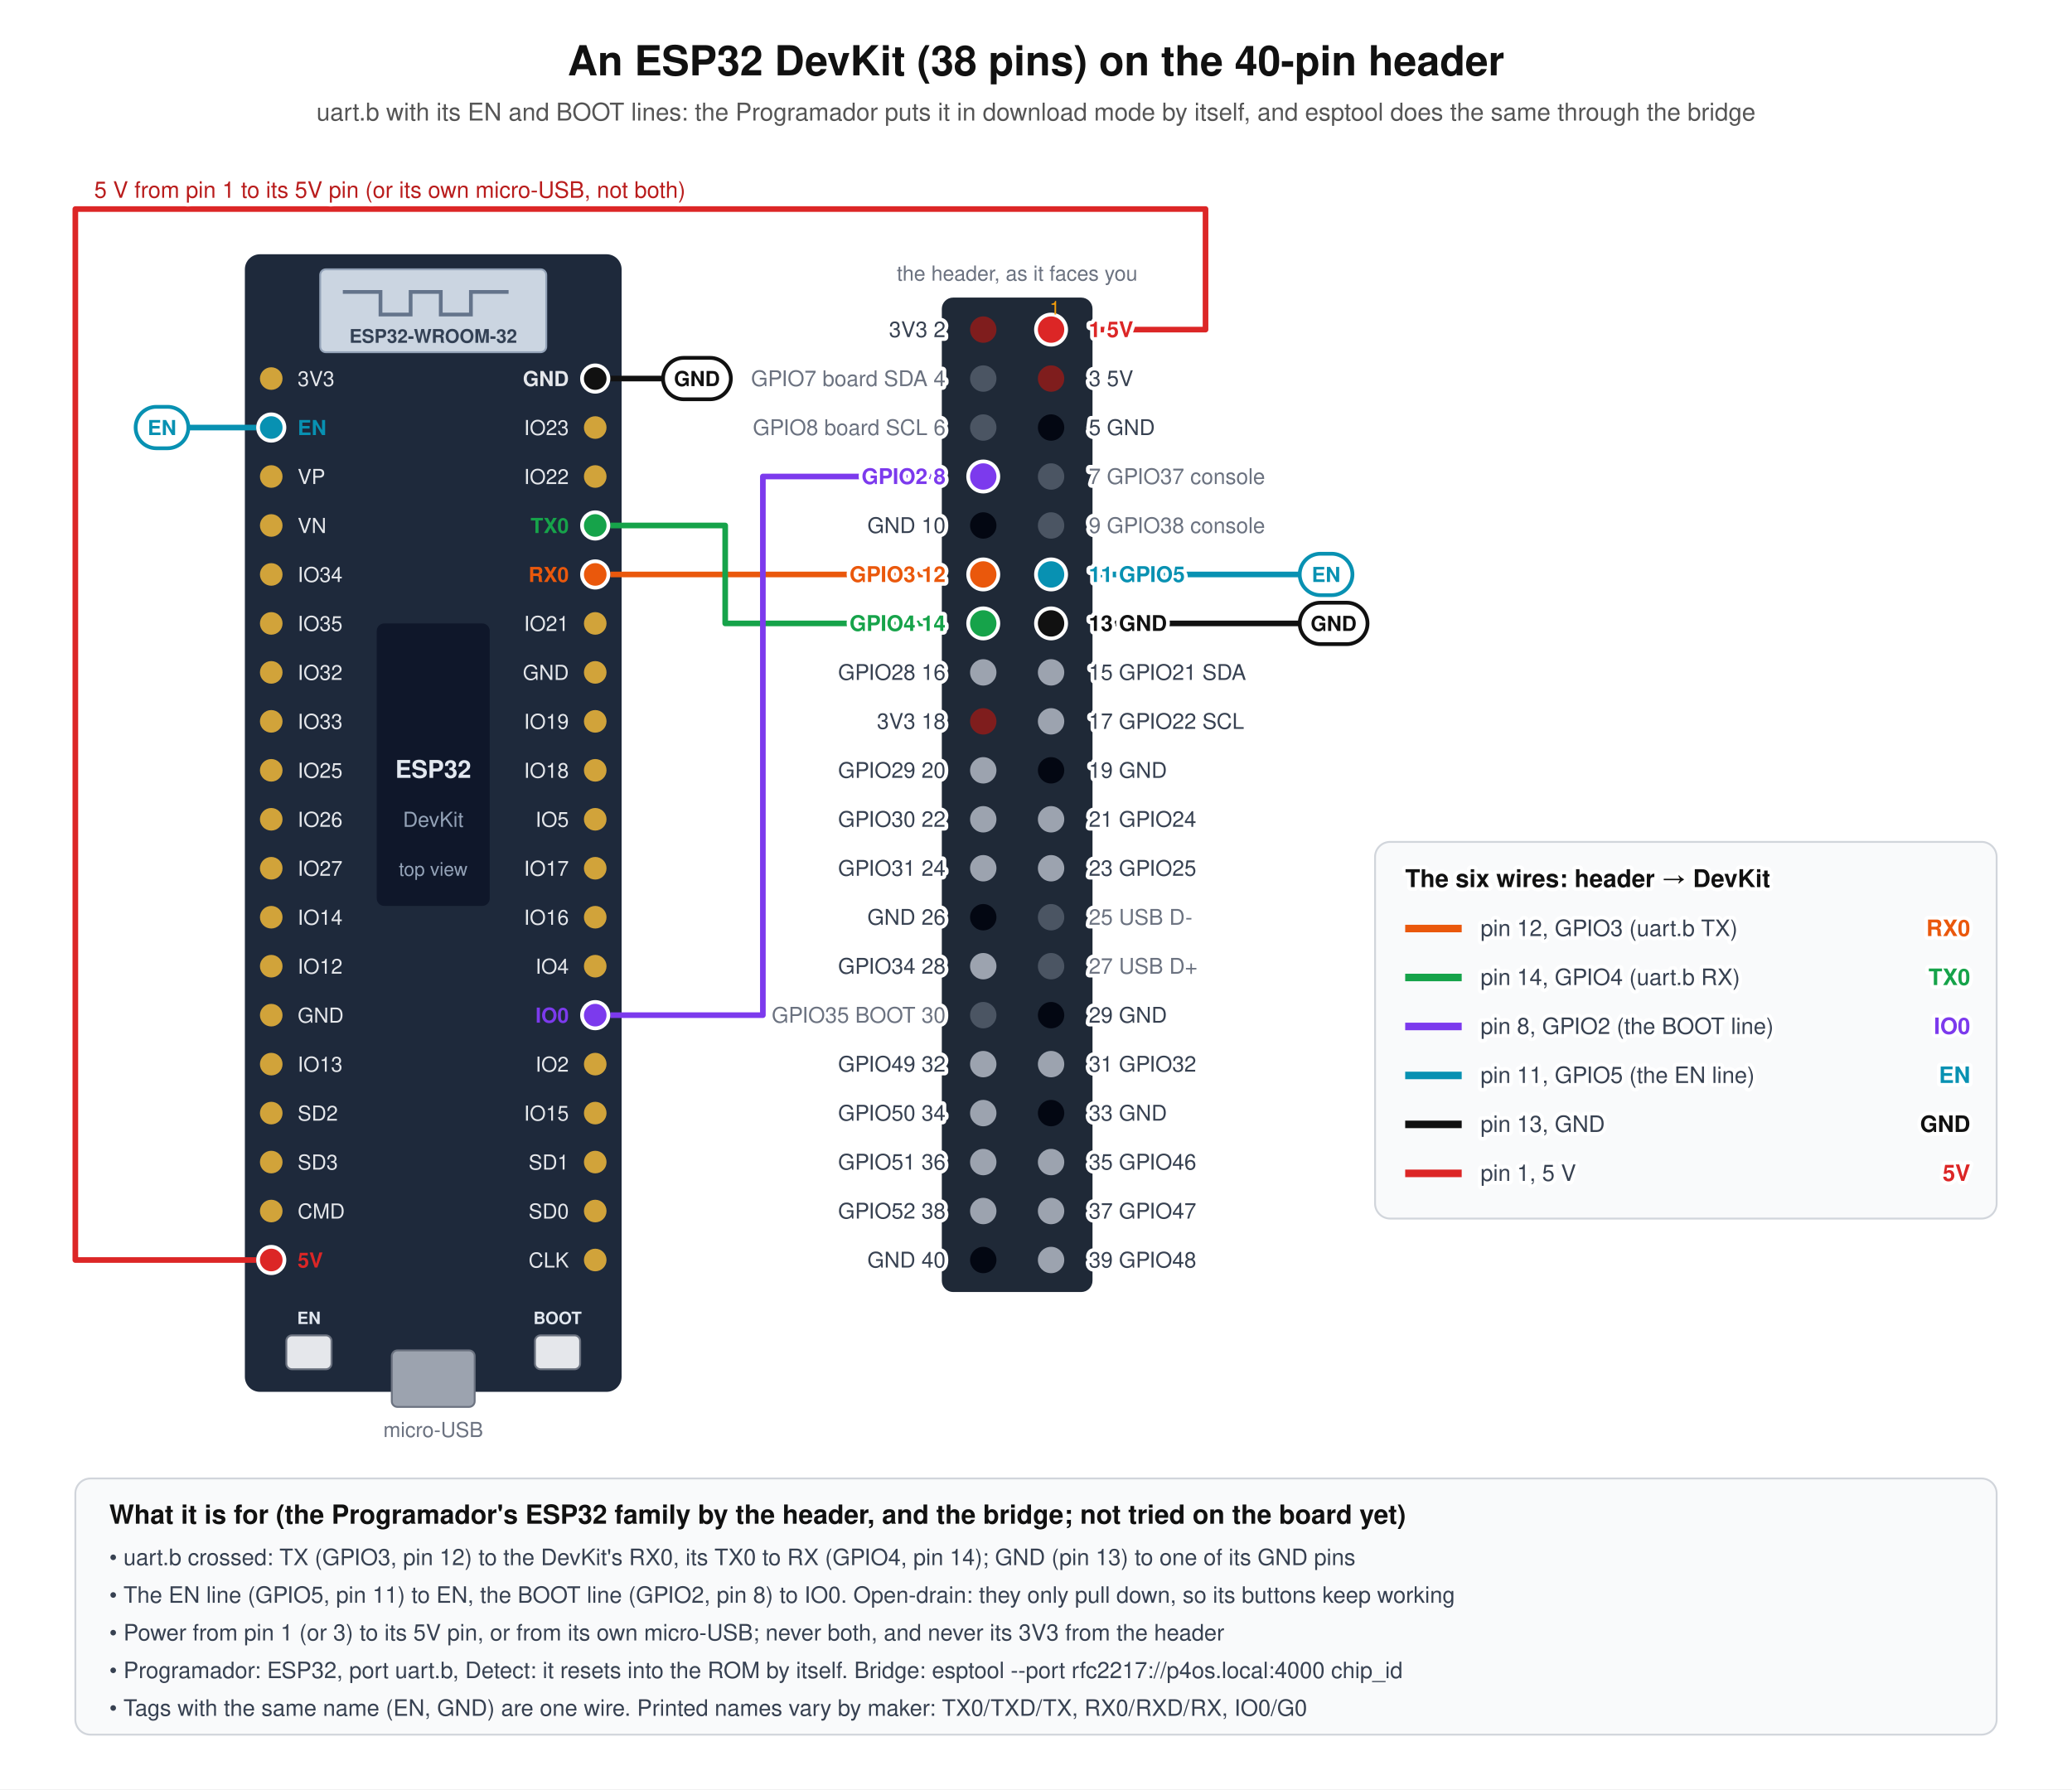
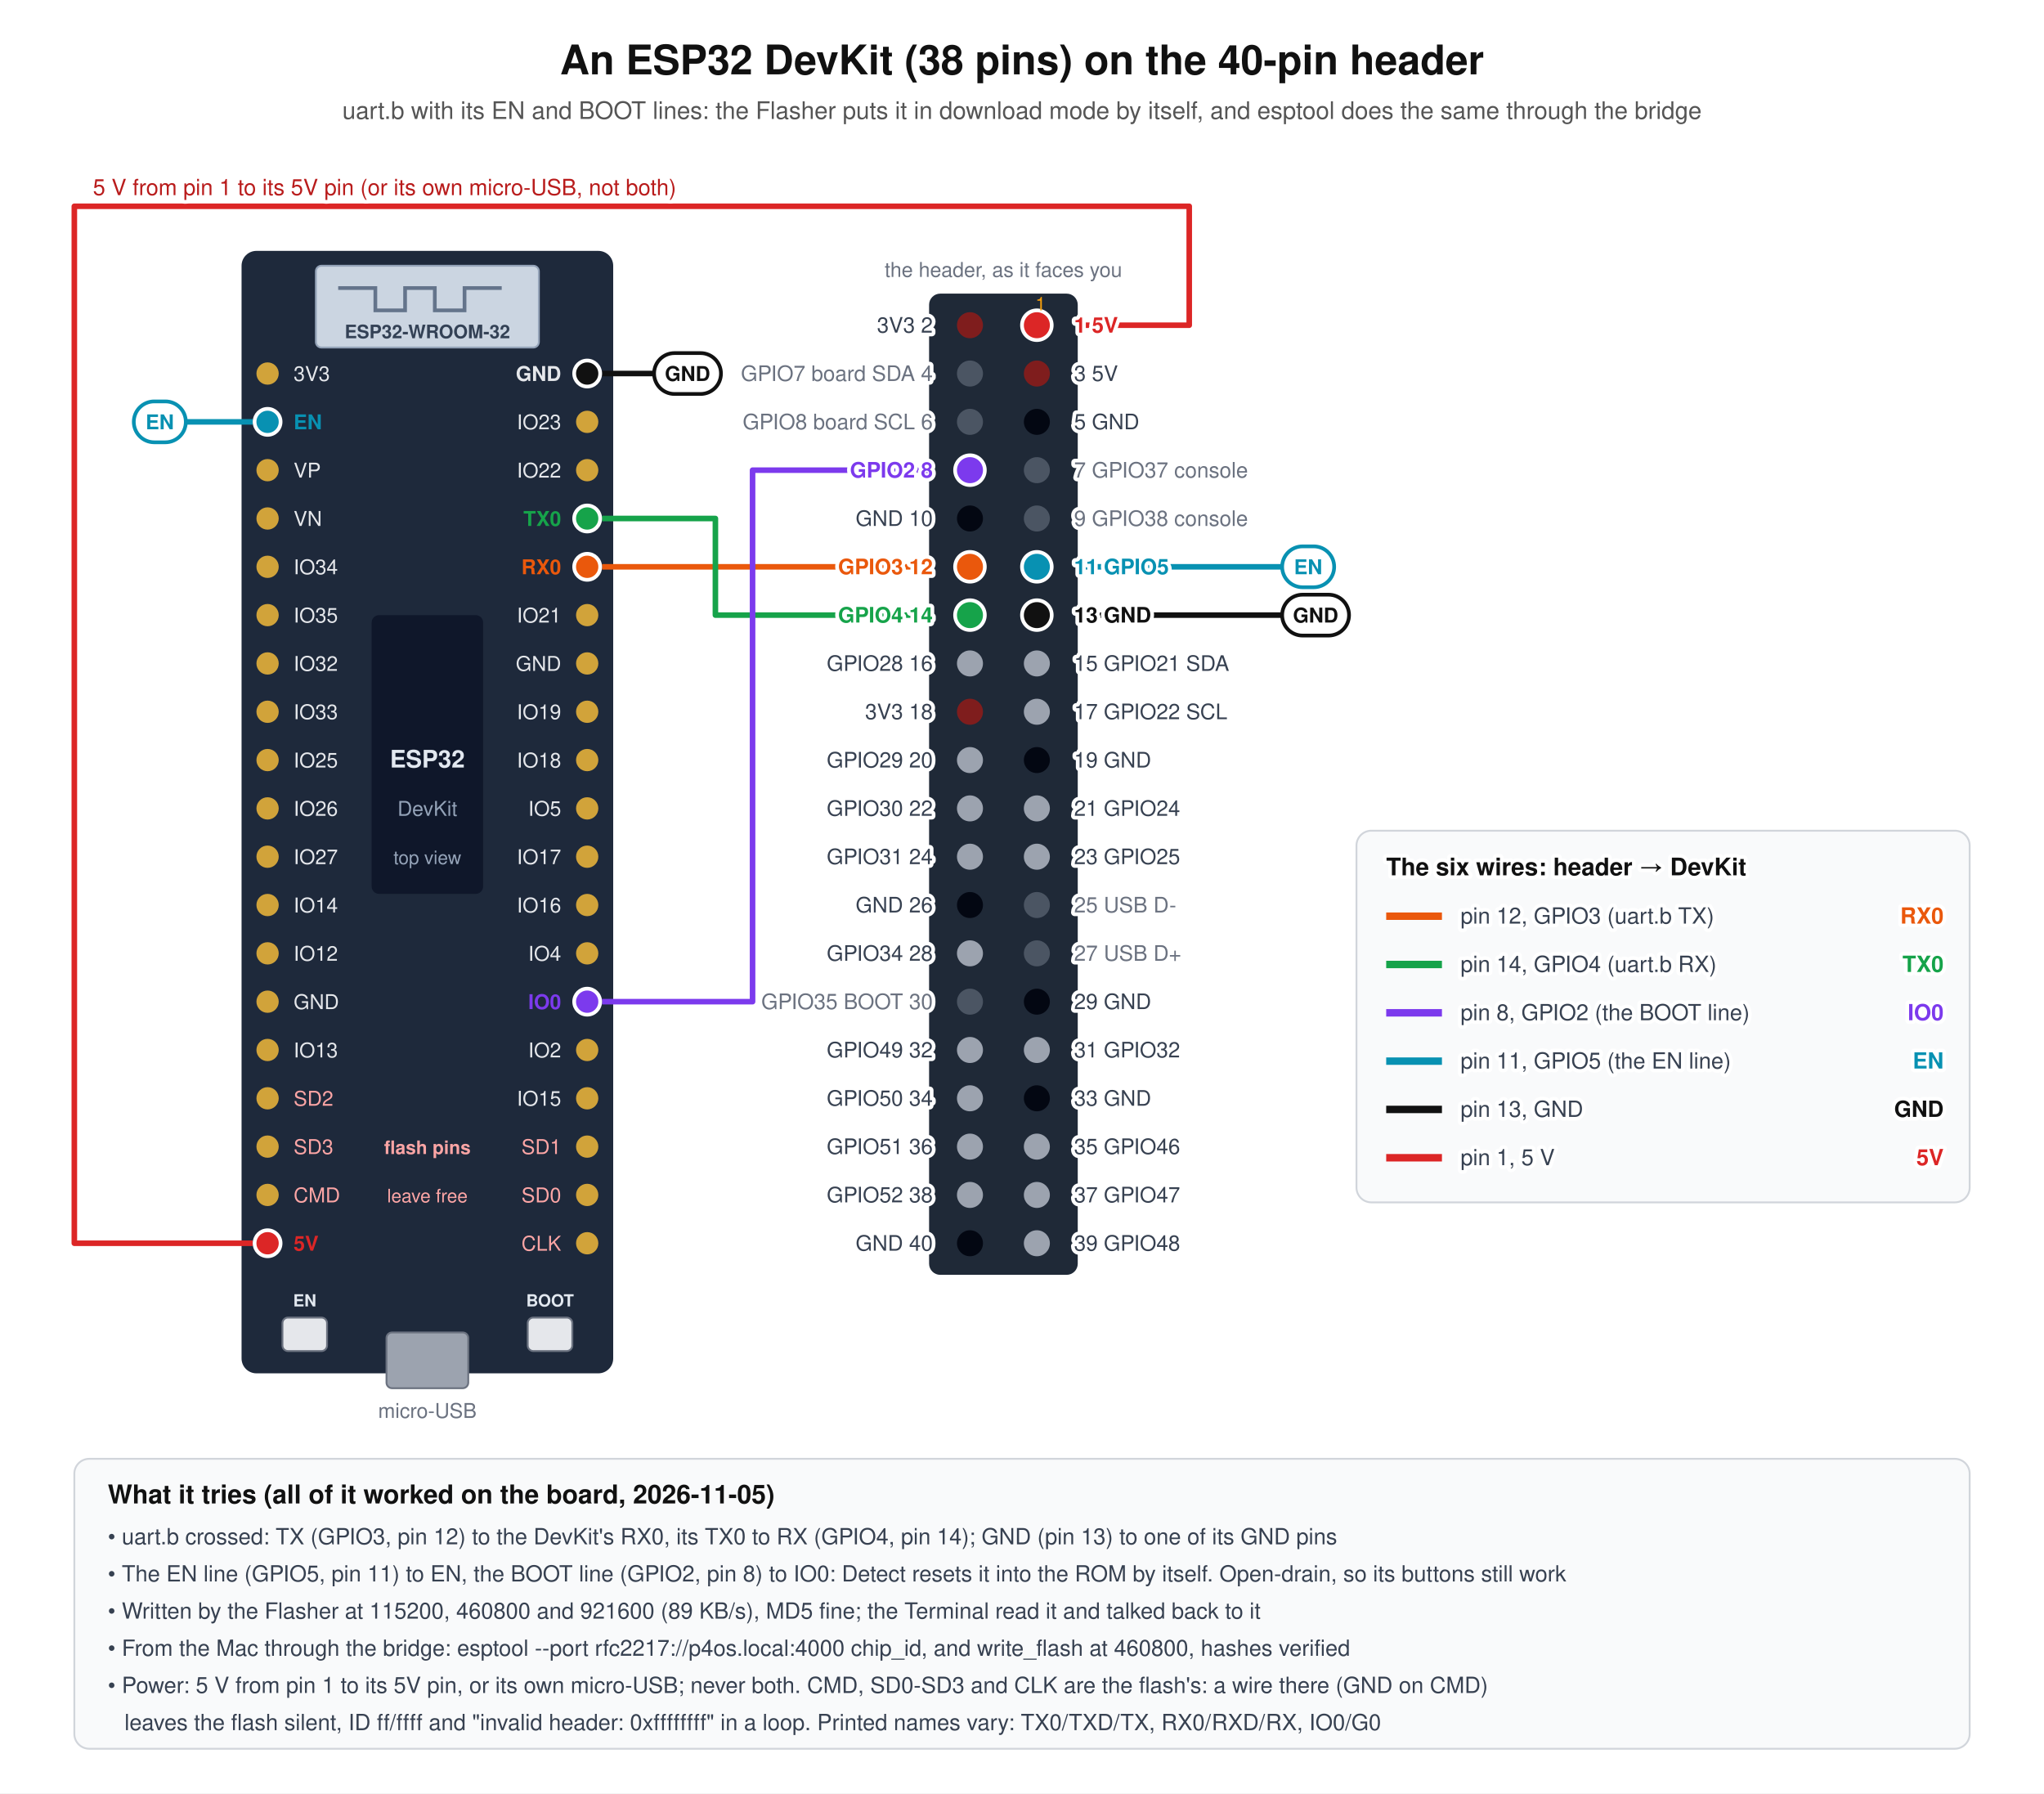
- <svg xmlns="http://www.w3.org/2000/svg" viewBox="0 0 1100 950" font-family="Helvetica, Arial, sans-serif" font-size="14">
-   <rect width="1100" height="950" fill="#ffffff" />
+ <svg xmlns="http://www.w3.org/2000/svg" viewBox="0 0 1100 965" font-family="Helvetica, Arial, sans-serif" font-size="14">
+   <rect width="1100" height="965" fill="#ffffff" />
  <text x="550.0" y="40" text-anchor="middle" font-size="22" font-weight="bold" fill="#111">An ESP32 DevKit (38 pins) on the 40-pin header</text>
-   <text x="550.0" y="64" text-anchor="middle" font-size="13" fill="#555">uart.b with its EN and BOOT lines: the Programador puts it in download mode by itself, and esptool does the same through the bridge</text>
+   <text x="550.0" y="64" text-anchor="middle" font-size="13" fill="#555">uart.b with its EN and BOOT lines: the Flasher puts it in download mode by itself, and esptool does the same through the bridge</text>
  <rect x="130" y="135" width="200" height="604" rx="8" fill="#1e293b" />
  <rect x="170" y="143" width="120" height="44" rx="3" fill="#cbd5e1" stroke="#94a3b8" />
  <path d="M182 155 h20 v12 h16 v-12 h16 v12 h16 v-12 h20" stroke="#64748b" stroke-width="2" fill="none" />
  <rect x="200.0" y="331" width="60" height="150" rx="4" fill="#0f172a" />
  <rect x="208.0" y="717" width="44" height="30" rx="3" fill="#9ca3af" stroke="#6b7280" />
  <rect x="152" y="709" width="24" height="18" rx="3" fill="#e5e7eb" stroke="#6b7280" />
  <rect x="284" y="709" width="24" height="18" rx="3" fill="#e5e7eb" stroke="#6b7280" />
  <path d="M514 305 L365 305 L365 305 L324 305" stroke="#ea580c" stroke-width="3" fill="none" stroke-linejoin="round" />
  <path d="M514 331 L385 331 L385 279 L324 279" stroke="#16a34a" stroke-width="3" fill="none" stroke-linejoin="round" />
  <path d="M514 253 L405 253 L405 539 L324 539" stroke="#7c3aed" stroke-width="3" fill="none" stroke-linejoin="round" />
  <path d="M566 305 L690 305" stroke="#0891b2" stroke-width="3" fill="none" stroke-linejoin="round" />
  <rect x="690" y="294" width="28" height="22" rx="11" fill="#fff" stroke="#0891b2" stroke-width="2" />
  <text x="704.0" y="309" text-anchor="middle" font-size="11" font-weight="bold" fill="#0891b2">EN</text>
  <path d="M566 331 L690 331" stroke="#111111" stroke-width="3" fill="none" stroke-linejoin="round" />
  <rect x="690" y="320" width="36" height="22" rx="11" fill="#fff" stroke="#111111" stroke-width="2" />
  <text x="708.0" y="335" text-anchor="middle" font-size="11" font-weight="bold" fill="#111111">GND</text>
  <path d="M136 227 L100 227" stroke="#0891b2" stroke-width="3" fill="none" stroke-linejoin="round" />
  <rect x="72" y="216" width="28" height="22" rx="11" fill="#fff" stroke="#0891b2" stroke-width="2" />
  <text x="86.0" y="231" text-anchor="middle" font-size="11" font-weight="bold" fill="#0891b2">EN</text>
  <path d="M324 201 L352 201" stroke="#111111" stroke-width="3" fill="none" stroke-linejoin="round" />
  <rect x="352" y="190" width="36" height="22" rx="11" fill="#fff" stroke="#111111" stroke-width="2" />
  <text x="370.0" y="205" text-anchor="middle" font-size="11" font-weight="bold" fill="#111111">GND</text>
  <rect x="730" y="447" width="330" height="200" rx="8" fill="#f9fafb" stroke="#d1d5db" />
  <text x="746" y="471" font-size="13" fill="#111" text-anchor="start" font-weight="bold" stroke="#fff" stroke-width="4" stroke-linejoin="round" paint-order="stroke">The six wires: header → DevKit</text>
  <path d="M746 493 L776 493" stroke="#ea580c" stroke-width="4" fill="none" stroke-linejoin="round" />
  <text x="786" y="497" font-size="12" fill="#374151" text-anchor="start" stroke="#fff" stroke-width="4" stroke-linejoin="round" paint-order="stroke">pin 12, GPIO3 (uart.b TX)</text>
  <text x="1046" y="497" font-size="12" fill="#ea580c" text-anchor="end" font-weight="bold" stroke="#fff" stroke-width="4" stroke-linejoin="round" paint-order="stroke">RX0</text>
  <path d="M746 519 L776 519" stroke="#16a34a" stroke-width="4" fill="none" stroke-linejoin="round" />
  <text x="786" y="523" font-size="12" fill="#374151" text-anchor="start" stroke="#fff" stroke-width="4" stroke-linejoin="round" paint-order="stroke">pin 14, GPIO4 (uart.b RX)</text>
  <text x="1046" y="523" font-size="12" fill="#16a34a" text-anchor="end" font-weight="bold" stroke="#fff" stroke-width="4" stroke-linejoin="round" paint-order="stroke">TX0</text>
  <path d="M746 545 L776 545" stroke="#7c3aed" stroke-width="4" fill="none" stroke-linejoin="round" />
  <text x="786" y="549" font-size="12" fill="#374151" text-anchor="start" stroke="#fff" stroke-width="4" stroke-linejoin="round" paint-order="stroke">pin 8, GPIO2 (the BOOT line)</text>
  <text x="1046" y="549" font-size="12" fill="#7c3aed" text-anchor="end" font-weight="bold" stroke="#fff" stroke-width="4" stroke-linejoin="round" paint-order="stroke">IO0</text>
  <path d="M746 571 L776 571" stroke="#0891b2" stroke-width="4" fill="none" stroke-linejoin="round" />
  <text x="786" y="575" font-size="12" fill="#374151" text-anchor="start" stroke="#fff" stroke-width="4" stroke-linejoin="round" paint-order="stroke">pin 11, GPIO5 (the EN line)</text>
  <text x="1046" y="575" font-size="12" fill="#0891b2" text-anchor="end" font-weight="bold" stroke="#fff" stroke-width="4" stroke-linejoin="round" paint-order="stroke">EN</text>
  <path d="M746 597 L776 597" stroke="#111111" stroke-width="4" fill="none" stroke-linejoin="round" />
  <text x="786" y="601" font-size="12" fill="#374151" text-anchor="start" stroke="#fff" stroke-width="4" stroke-linejoin="round" paint-order="stroke">pin 13, GND</text>
  <text x="1046" y="601" font-size="12" fill="#111" text-anchor="end" font-weight="bold" stroke="#fff" stroke-width="4" stroke-linejoin="round" paint-order="stroke">GND</text>
  <path d="M746 623 L776 623" stroke="#dc2626" stroke-width="4" fill="none" stroke-linejoin="round" />
  <text x="786" y="627" font-size="12" fill="#374151" text-anchor="start" stroke="#fff" stroke-width="4" stroke-linejoin="round" paint-order="stroke">pin 1, 5 V</text>
  <text x="1046" y="627" font-size="12" fill="#dc2626" text-anchor="end" font-weight="bold" stroke="#fff" stroke-width="4" stroke-linejoin="round" paint-order="stroke">5V</text>
  <path d="M566 175 L640 175 L640 111 L40 111 L40 669 L136 669" stroke="#dc2626" stroke-width="3" fill="none" stroke-linejoin="round" />
  <text x="50" y="105" font-size="12" fill="#b91c1c" text-anchor="start" stroke="#fff" stroke-width="4" stroke-linejoin="round" paint-order="stroke">5 V from pin 1 to its 5V pin (or its own micro-USB, not both)</text>
-   <rect x="40" y="785" width="1020" height="136" rx="8" fill="#f9fafb" stroke="#d1d5db" />
-   <text x="58" y="809" font-size="14" font-weight="bold" fill="#111">What it is for (the Programador's ESP32 family by the header, and the bridge; not tried on the board yet)</text>
+   <rect x="40" y="785" width="1020" height="156" rx="8" fill="#f9fafb" stroke="#d1d5db" />
+   <text x="58" y="809" font-size="14" font-weight="bold" fill="#111">What it tries (all of it worked on the board, 2026-11-05)</text>
  <text x="58" y="831" font-size="12" fill="#374151">• uart.b crossed: TX (GPIO3, pin 12) to the DevKit's RX0, its TX0 to RX (GPIO4, pin 14); GND (pin 13) to one of its GND pins</text>
-   <text x="58" y="851" font-size="12" fill="#374151">• The EN line (GPIO5, pin 11) to EN, the BOOT line (GPIO2, pin 8) to IO0. Open-drain: they only pull down, so its buttons keep working</text>
-   <text x="58" y="871" font-size="12" fill="#374151">• Power from pin 1 (or 3) to its 5V pin, or from its own micro-USB; never both, and never its 3V3 from the header</text>
-   <text x="58" y="891" font-size="12" fill="#374151">• Programador: ESP32, port uart.b, Detect: it resets into the ROM by itself. Bridge: esptool --port rfc2217://p4os.local:4000 chip_id</text>
-   <text x="58" y="911" font-size="12" fill="#374151">• Tags with the same name (EN, GND) are one wire. Printed names vary by maker: TX0/TXD/TX, RX0/RXD/RX, IO0/G0</text>
+   <text x="58" y="851" font-size="12" fill="#374151">• The EN line (GPIO5, pin 11) to EN, the BOOT line (GPIO2, pin 8) to IO0: Detect resets it into the ROM by itself. Open-drain, so its buttons still work</text>
+   <text x="58" y="871" font-size="12" fill="#374151">• Written by the Flasher at 115200, 460800 and 921600 (89 KB/s), MD5 fine; the Terminal read it and talked back to it</text>
+   <text x="58" y="891" font-size="12" fill="#374151">• From the Mac through the bridge: esptool --port rfc2217://p4os.local:4000 chip_id, and write_flash at 460800, hashes verified</text>
+   <text x="58" y="911" font-size="12" fill="#374151">• Power: 5 V from pin 1 to its 5V pin, or its own micro-USB; never both. CMD, SD0-SD3 and CLK are the flash's: a wire there (GND on CMD)</text>
+   <text x="67" y="931" font-size="12" fill="#374151">leaves the flash silent, ID ff/ffff and "invalid header: 0xffffffff" in a loop. Printed names vary: TX0/TXD/TX, RX0/RXD/RX, IO0/G0</text>
  <rect x="500" y="158" width="80" height="528" rx="6" fill="#1f2937" />
  <text x="540" y="149" text-anchor="middle" font-size="11" fill="#6b7280">the header, as it faces you</text>
  <text x="230.0" y="182" font-size="10" fill="#334155" text-anchor="middle" font-weight="bold">ESP32-WROOM-32</text>
  <text x="230.0" y="413" font-size="13" fill="#e2e8f0" text-anchor="middle" font-weight="bold">ESP32</text>
  <text x="230.0" y="439" font-size="11" fill="#94a3b8" text-anchor="middle">DevKit</text>
  <text x="230.0" y="465" font-size="10" fill="#94a3b8" text-anchor="middle">top view</text>
+   <text x="230.0" y="621" font-size="10" fill="#fca5a5" text-anchor="middle" font-weight="bold">flash pins</text>
+   <text x="230.0" y="647" font-size="10" fill="#fca5a5" text-anchor="middle">leave free</text>
  <text x="230.0" y="763" font-size="11" fill="#6b7280" text-anchor="middle">micro-USB</text>
  <text x="164" y="703" font-size="9" fill="#e2e8f0" text-anchor="middle" font-weight="bold">EN</text>
  <text x="296" y="703" font-size="9" fill="#e2e8f0" text-anchor="middle" font-weight="bold">BOOT</text>
  <circle cx="144" cy="201" r="6" fill="#d1a33a" stroke="#fff" stroke-width="0" />
  <text x="158" y="205" font-size="11" fill="#e5e7eb" text-anchor="start">3V3</text>
  <circle cx="144" cy="227" r="7" fill="#0891b2" stroke="#fff" stroke-width="2" />
  <text x="158" y="231" font-size="11" fill="#0891b2" text-anchor="start" font-weight="bold">EN</text>
  <circle cx="144" cy="253" r="6" fill="#d1a33a" stroke="#fff" stroke-width="0" />
  <text x="158" y="257" font-size="11" fill="#e5e7eb" text-anchor="start">VP</text>
  <circle cx="144" cy="279" r="6" fill="#d1a33a" stroke="#fff" stroke-width="0" />
  <text x="158" y="283" font-size="11" fill="#e5e7eb" text-anchor="start">VN</text>
  <circle cx="144" cy="305" r="6" fill="#d1a33a" stroke="#fff" stroke-width="0" />
  <text x="158" y="309" font-size="11" fill="#e5e7eb" text-anchor="start">IO34</text>
  <circle cx="144" cy="331" r="6" fill="#d1a33a" stroke="#fff" stroke-width="0" />
  <text x="158" y="335" font-size="11" fill="#e5e7eb" text-anchor="start">IO35</text>
  <circle cx="144" cy="357" r="6" fill="#d1a33a" stroke="#fff" stroke-width="0" />
  <text x="158" y="361" font-size="11" fill="#e5e7eb" text-anchor="start">IO32</text>
  <circle cx="144" cy="383" r="6" fill="#d1a33a" stroke="#fff" stroke-width="0" />
  <text x="158" y="387" font-size="11" fill="#e5e7eb" text-anchor="start">IO33</text>
  <circle cx="144" cy="409" r="6" fill="#d1a33a" stroke="#fff" stroke-width="0" />
  <text x="158" y="413" font-size="11" fill="#e5e7eb" text-anchor="start">IO25</text>
  <circle cx="144" cy="435" r="6" fill="#d1a33a" stroke="#fff" stroke-width="0" />
  <text x="158" y="439" font-size="11" fill="#e5e7eb" text-anchor="start">IO26</text>
  <circle cx="144" cy="461" r="6" fill="#d1a33a" stroke="#fff" stroke-width="0" />
  <text x="158" y="465" font-size="11" fill="#e5e7eb" text-anchor="start">IO27</text>
  <circle cx="144" cy="487" r="6" fill="#d1a33a" stroke="#fff" stroke-width="0" />
  <text x="158" y="491" font-size="11" fill="#e5e7eb" text-anchor="start">IO14</text>
  <circle cx="144" cy="513" r="6" fill="#d1a33a" stroke="#fff" stroke-width="0" />
  <text x="158" y="517" font-size="11" fill="#e5e7eb" text-anchor="start">IO12</text>
  <circle cx="144" cy="539" r="6" fill="#d1a33a" stroke="#fff" stroke-width="0" />
  <text x="158" y="543" font-size="11" fill="#e5e7eb" text-anchor="start">GND</text>
  <circle cx="144" cy="565" r="6" fill="#d1a33a" stroke="#fff" stroke-width="0" />
  <text x="158" y="569" font-size="11" fill="#e5e7eb" text-anchor="start">IO13</text>
  <circle cx="144" cy="591" r="6" fill="#d1a33a" stroke="#fff" stroke-width="0" />
-   <text x="158" y="595" font-size="11" fill="#e5e7eb" text-anchor="start">SD2</text>
+   <text x="158" y="595" font-size="11" fill="#fca5a5" text-anchor="start">SD2</text>
  <circle cx="144" cy="617" r="6" fill="#d1a33a" stroke="#fff" stroke-width="0" />
-   <text x="158" y="621" font-size="11" fill="#e5e7eb" text-anchor="start">SD3</text>
+   <text x="158" y="621" font-size="11" fill="#fca5a5" text-anchor="start">SD3</text>
  <circle cx="144" cy="643" r="6" fill="#d1a33a" stroke="#fff" stroke-width="0" />
-   <text x="158" y="647" font-size="11" fill="#e5e7eb" text-anchor="start">CMD</text>
+   <text x="158" y="647" font-size="11" fill="#fca5a5" text-anchor="start">CMD</text>
  <circle cx="144" cy="669" r="7" fill="#dc2626" stroke="#fff" stroke-width="2" />
  <text x="158" y="673" font-size="11" fill="#dc2626" text-anchor="start" font-weight="bold">5V</text>
  <circle cx="316" cy="201" r="7" fill="#111111" stroke="#fff" stroke-width="2" />
  <text x="302" y="205" font-size="11" fill="#e5e7eb" text-anchor="end" font-weight="bold">GND</text>
  <circle cx="316" cy="227" r="6" fill="#d1a33a" stroke="#fff" stroke-width="0" />
  <text x="302" y="231" font-size="11" fill="#e5e7eb" text-anchor="end">IO23</text>
  <circle cx="316" cy="253" r="6" fill="#d1a33a" stroke="#fff" stroke-width="0" />
  <text x="302" y="257" font-size="11" fill="#e5e7eb" text-anchor="end">IO22</text>
  <circle cx="316" cy="279" r="7" fill="#16a34a" stroke="#fff" stroke-width="2" />
  <text x="302" y="283" font-size="11" fill="#16a34a" text-anchor="end" font-weight="bold">TX0</text>
  <circle cx="316" cy="305" r="7" fill="#ea580c" stroke="#fff" stroke-width="2" />
  <text x="302" y="309" font-size="11" fill="#ea580c" text-anchor="end" font-weight="bold">RX0</text>
  <circle cx="316" cy="331" r="6" fill="#d1a33a" stroke="#fff" stroke-width="0" />
  <text x="302" y="335" font-size="11" fill="#e5e7eb" text-anchor="end">IO21</text>
  <circle cx="316" cy="357" r="6" fill="#d1a33a" stroke="#fff" stroke-width="0" />
  <text x="302" y="361" font-size="11" fill="#e5e7eb" text-anchor="end">GND</text>
  <circle cx="316" cy="383" r="6" fill="#d1a33a" stroke="#fff" stroke-width="0" />
  <text x="302" y="387" font-size="11" fill="#e5e7eb" text-anchor="end">IO19</text>
  <circle cx="316" cy="409" r="6" fill="#d1a33a" stroke="#fff" stroke-width="0" />
  <text x="302" y="413" font-size="11" fill="#e5e7eb" text-anchor="end">IO18</text>
  <circle cx="316" cy="435" r="6" fill="#d1a33a" stroke="#fff" stroke-width="0" />
  <text x="302" y="439" font-size="11" fill="#e5e7eb" text-anchor="end">IO5</text>
  <circle cx="316" cy="461" r="6" fill="#d1a33a" stroke="#fff" stroke-width="0" />
  <text x="302" y="465" font-size="11" fill="#e5e7eb" text-anchor="end">IO17</text>
  <circle cx="316" cy="487" r="6" fill="#d1a33a" stroke="#fff" stroke-width="0" />
  <text x="302" y="491" font-size="11" fill="#e5e7eb" text-anchor="end">IO16</text>
  <circle cx="316" cy="513" r="6" fill="#d1a33a" stroke="#fff" stroke-width="0" />
  <text x="302" y="517" font-size="11" fill="#e5e7eb" text-anchor="end">IO4</text>
  <circle cx="316" cy="539" r="7" fill="#7c3aed" stroke="#fff" stroke-width="2" />
  <text x="302" y="543" font-size="11" fill="#7c3aed" text-anchor="end" font-weight="bold">IO0</text>
  <circle cx="316" cy="565" r="6" fill="#d1a33a" stroke="#fff" stroke-width="0" />
  <text x="302" y="569" font-size="11" fill="#e5e7eb" text-anchor="end">IO2</text>
  <circle cx="316" cy="591" r="6" fill="#d1a33a" stroke="#fff" stroke-width="0" />
  <text x="302" y="595" font-size="11" fill="#e5e7eb" text-anchor="end">IO15</text>
  <circle cx="316" cy="617" r="6" fill="#d1a33a" stroke="#fff" stroke-width="0" />
-   <text x="302" y="621" font-size="11" fill="#e5e7eb" text-anchor="end">SD1</text>
+   <text x="302" y="621" font-size="11" fill="#fca5a5" text-anchor="end">SD1</text>
  <circle cx="316" cy="643" r="6" fill="#d1a33a" stroke="#fff" stroke-width="0" />
-   <text x="302" y="647" font-size="11" fill="#e5e7eb" text-anchor="end">SD0</text>
+   <text x="302" y="647" font-size="11" fill="#fca5a5" text-anchor="end">SD0</text>
  <circle cx="316" cy="669" r="6" fill="#d1a33a" stroke="#fff" stroke-width="0" />
-   <text x="302" y="673" font-size="11" fill="#e5e7eb" text-anchor="end">CLK</text>
+   <text x="302" y="673" font-size="11" fill="#fca5a5" text-anchor="end">CLK</text>
  <circle cx="558" cy="175" r="8" fill="#dc2626" stroke="#fff" stroke-width="2" />
  <text x="578" y="179" font-size="11.5" fill="#dc2626" text-anchor="start" font-weight="bold" stroke="#fff" stroke-width="4" stroke-linejoin="round" paint-order="stroke">1  5V</text>
  <circle cx="522" cy="175" r="7" fill="#7f1d1d" />
  <text x="502" y="179" font-size="11.5" fill="#374151" text-anchor="end" stroke="#fff" stroke-width="4" stroke-linejoin="round" paint-order="stroke">3V3  2</text>
  <circle cx="558" cy="201" r="7" fill="#7f1d1d" />
  <text x="578" y="205" font-size="11.5" fill="#374151" text-anchor="start" stroke="#fff" stroke-width="4" stroke-linejoin="round" paint-order="stroke">3  5V</text>
  <circle cx="522" cy="201" r="7" fill="#4b5563" />
  <text x="502" y="205" font-size="11.5" fill="#6b7280" text-anchor="end" stroke="#fff" stroke-width="4" stroke-linejoin="round" paint-order="stroke">GPIO7 board SDA  4</text>
  <circle cx="558" cy="227" r="7" fill="#030712" />
  <text x="578" y="231" font-size="11.5" fill="#374151" text-anchor="start" stroke="#fff" stroke-width="4" stroke-linejoin="round" paint-order="stroke">5  GND</text>
  <circle cx="522" cy="227" r="7" fill="#4b5563" />
  <text x="502" y="231" font-size="11.5" fill="#6b7280" text-anchor="end" stroke="#fff" stroke-width="4" stroke-linejoin="round" paint-order="stroke">GPIO8 board SCL  6</text>
  <circle cx="558" cy="253" r="7" fill="#4b5563" />
  <text x="578" y="257" font-size="11.5" fill="#6b7280" text-anchor="start" stroke="#fff" stroke-width="4" stroke-linejoin="round" paint-order="stroke">7  GPIO37 console</text>
  <circle cx="522" cy="253" r="8" fill="#7c3aed" stroke="#fff" stroke-width="2" />
  <text x="502" y="257" font-size="11.5" fill="#7c3aed" text-anchor="end" font-weight="bold" stroke="#fff" stroke-width="4" stroke-linejoin="round" paint-order="stroke">GPIO2  8</text>
  <circle cx="558" cy="279" r="7" fill="#4b5563" />
  <text x="578" y="283" font-size="11.5" fill="#6b7280" text-anchor="start" stroke="#fff" stroke-width="4" stroke-linejoin="round" paint-order="stroke">9  GPIO38 console</text>
  <circle cx="522" cy="279" r="7" fill="#030712" />
  <text x="502" y="283" font-size="11.5" fill="#374151" text-anchor="end" stroke="#fff" stroke-width="4" stroke-linejoin="round" paint-order="stroke">GND  10</text>
  <circle cx="558" cy="305" r="8" fill="#0891b2" stroke="#fff" stroke-width="2" />
  <text x="578" y="309" font-size="11.5" fill="#0891b2" text-anchor="start" font-weight="bold" stroke="#fff" stroke-width="4" stroke-linejoin="round" paint-order="stroke">11  GPIO5</text>
  <circle cx="522" cy="305" r="8" fill="#ea580c" stroke="#fff" stroke-width="2" />
  <text x="502" y="309" font-size="11.5" fill="#ea580c" text-anchor="end" font-weight="bold" stroke="#fff" stroke-width="4" stroke-linejoin="round" paint-order="stroke">GPIO3  12</text>
  <circle cx="558" cy="331" r="8" fill="#111111" stroke="#fff" stroke-width="2" />
  <text x="578" y="335" font-size="11.5" fill="#111" text-anchor="start" font-weight="bold" stroke="#fff" stroke-width="4" stroke-linejoin="round" paint-order="stroke">13  GND</text>
  <circle cx="522" cy="331" r="8" fill="#16a34a" stroke="#fff" stroke-width="2" />
  <text x="502" y="335" font-size="11.5" fill="#16a34a" text-anchor="end" font-weight="bold" stroke="#fff" stroke-width="4" stroke-linejoin="round" paint-order="stroke">GPIO4  14</text>
  <circle cx="558" cy="357" r="7" fill="#9ca3af" />
  <text x="578" y="361" font-size="11.5" fill="#374151" text-anchor="start" stroke="#fff" stroke-width="4" stroke-linejoin="round" paint-order="stroke">15  GPIO21 SDA</text>
  <circle cx="522" cy="357" r="7" fill="#9ca3af" />
  <text x="502" y="361" font-size="11.5" fill="#374151" text-anchor="end" stroke="#fff" stroke-width="4" stroke-linejoin="round" paint-order="stroke">GPIO28  16</text>
  <circle cx="558" cy="383" r="7" fill="#9ca3af" />
  <text x="578" y="387" font-size="11.5" fill="#374151" text-anchor="start" stroke="#fff" stroke-width="4" stroke-linejoin="round" paint-order="stroke">17  GPIO22 SCL</text>
  <circle cx="522" cy="383" r="7" fill="#7f1d1d" />
  <text x="502" y="387" font-size="11.5" fill="#374151" text-anchor="end" stroke="#fff" stroke-width="4" stroke-linejoin="round" paint-order="stroke">3V3  18</text>
  <circle cx="558" cy="409" r="7" fill="#030712" />
  <text x="578" y="413" font-size="11.5" fill="#374151" text-anchor="start" stroke="#fff" stroke-width="4" stroke-linejoin="round" paint-order="stroke">19  GND</text>
  <circle cx="522" cy="409" r="7" fill="#9ca3af" />
  <text x="502" y="413" font-size="11.5" fill="#374151" text-anchor="end" stroke="#fff" stroke-width="4" stroke-linejoin="round" paint-order="stroke">GPIO29  20</text>
  <circle cx="558" cy="435" r="7" fill="#9ca3af" />
  <text x="578" y="439" font-size="11.5" fill="#374151" text-anchor="start" stroke="#fff" stroke-width="4" stroke-linejoin="round" paint-order="stroke">21  GPIO24</text>
  <circle cx="522" cy="435" r="7" fill="#9ca3af" />
  <text x="502" y="439" font-size="11.5" fill="#374151" text-anchor="end" stroke="#fff" stroke-width="4" stroke-linejoin="round" paint-order="stroke">GPIO30  22</text>
  <circle cx="558" cy="461" r="7" fill="#9ca3af" />
  <text x="578" y="465" font-size="11.5" fill="#374151" text-anchor="start" stroke="#fff" stroke-width="4" stroke-linejoin="round" paint-order="stroke">23  GPIO25</text>
  <circle cx="522" cy="461" r="7" fill="#9ca3af" />
  <text x="502" y="465" font-size="11.5" fill="#374151" text-anchor="end" stroke="#fff" stroke-width="4" stroke-linejoin="round" paint-order="stroke">GPIO31  24</text>
  <circle cx="558" cy="487" r="7" fill="#4b5563" />
  <text x="578" y="491" font-size="11.5" fill="#6b7280" text-anchor="start" stroke="#fff" stroke-width="4" stroke-linejoin="round" paint-order="stroke">25  USB D-</text>
  <circle cx="522" cy="487" r="7" fill="#030712" />
  <text x="502" y="491" font-size="11.5" fill="#374151" text-anchor="end" stroke="#fff" stroke-width="4" stroke-linejoin="round" paint-order="stroke">GND  26</text>
  <circle cx="558" cy="513" r="7" fill="#4b5563" />
  <text x="578" y="517" font-size="11.5" fill="#6b7280" text-anchor="start" stroke="#fff" stroke-width="4" stroke-linejoin="round" paint-order="stroke">27  USB D+</text>
  <circle cx="522" cy="513" r="7" fill="#9ca3af" />
  <text x="502" y="517" font-size="11.5" fill="#374151" text-anchor="end" stroke="#fff" stroke-width="4" stroke-linejoin="round" paint-order="stroke">GPIO34  28</text>
  <circle cx="558" cy="539" r="7" fill="#030712" />
  <text x="578" y="543" font-size="11.5" fill="#374151" text-anchor="start" stroke="#fff" stroke-width="4" stroke-linejoin="round" paint-order="stroke">29  GND</text>
  <circle cx="522" cy="539" r="7" fill="#4b5563" />
  <text x="502" y="543" font-size="11.5" fill="#6b7280" text-anchor="end" stroke="#fff" stroke-width="4" stroke-linejoin="round" paint-order="stroke">GPIO35 BOOT  30</text>
  <circle cx="558" cy="565" r="7" fill="#9ca3af" />
  <text x="578" y="569" font-size="11.5" fill="#374151" text-anchor="start" stroke="#fff" stroke-width="4" stroke-linejoin="round" paint-order="stroke">31  GPIO32</text>
  <circle cx="522" cy="565" r="7" fill="#9ca3af" />
  <text x="502" y="569" font-size="11.5" fill="#374151" text-anchor="end" stroke="#fff" stroke-width="4" stroke-linejoin="round" paint-order="stroke">GPIO49  32</text>
  <circle cx="558" cy="591" r="7" fill="#030712" />
  <text x="578" y="595" font-size="11.5" fill="#374151" text-anchor="start" stroke="#fff" stroke-width="4" stroke-linejoin="round" paint-order="stroke">33  GND</text>
  <circle cx="522" cy="591" r="7" fill="#9ca3af" />
  <text x="502" y="595" font-size="11.5" fill="#374151" text-anchor="end" stroke="#fff" stroke-width="4" stroke-linejoin="round" paint-order="stroke">GPIO50  34</text>
  <circle cx="558" cy="617" r="7" fill="#9ca3af" />
  <text x="578" y="621" font-size="11.5" fill="#374151" text-anchor="start" stroke="#fff" stroke-width="4" stroke-linejoin="round" paint-order="stroke">35  GPIO46</text>
  <circle cx="522" cy="617" r="7" fill="#9ca3af" />
  <text x="502" y="621" font-size="11.5" fill="#374151" text-anchor="end" stroke="#fff" stroke-width="4" stroke-linejoin="round" paint-order="stroke">GPIO51  36</text>
  <circle cx="558" cy="643" r="7" fill="#9ca3af" />
  <text x="578" y="647" font-size="11.5" fill="#374151" text-anchor="start" stroke="#fff" stroke-width="4" stroke-linejoin="round" paint-order="stroke">37  GPIO47</text>
  <circle cx="522" cy="643" r="7" fill="#9ca3af" />
  <text x="502" y="647" font-size="11.5" fill="#374151" text-anchor="end" stroke="#fff" stroke-width="4" stroke-linejoin="round" paint-order="stroke">GPIO52  38</text>
  <circle cx="558" cy="669" r="7" fill="#9ca3af" />
  <text x="578" y="673" font-size="11.5" fill="#374151" text-anchor="start" stroke="#fff" stroke-width="4" stroke-linejoin="round" paint-order="stroke">39  GPIO48</text>
  <circle cx="522" cy="669" r="7" fill="#030712" />
  <text x="502" y="673" font-size="11.5" fill="#374151" text-anchor="end" stroke="#fff" stroke-width="4" stroke-linejoin="round" paint-order="stroke">GND  40</text>
  <text x="560" y="167" font-size="10" fill="#f59e0b" text-anchor="middle">1</text>
</svg>
